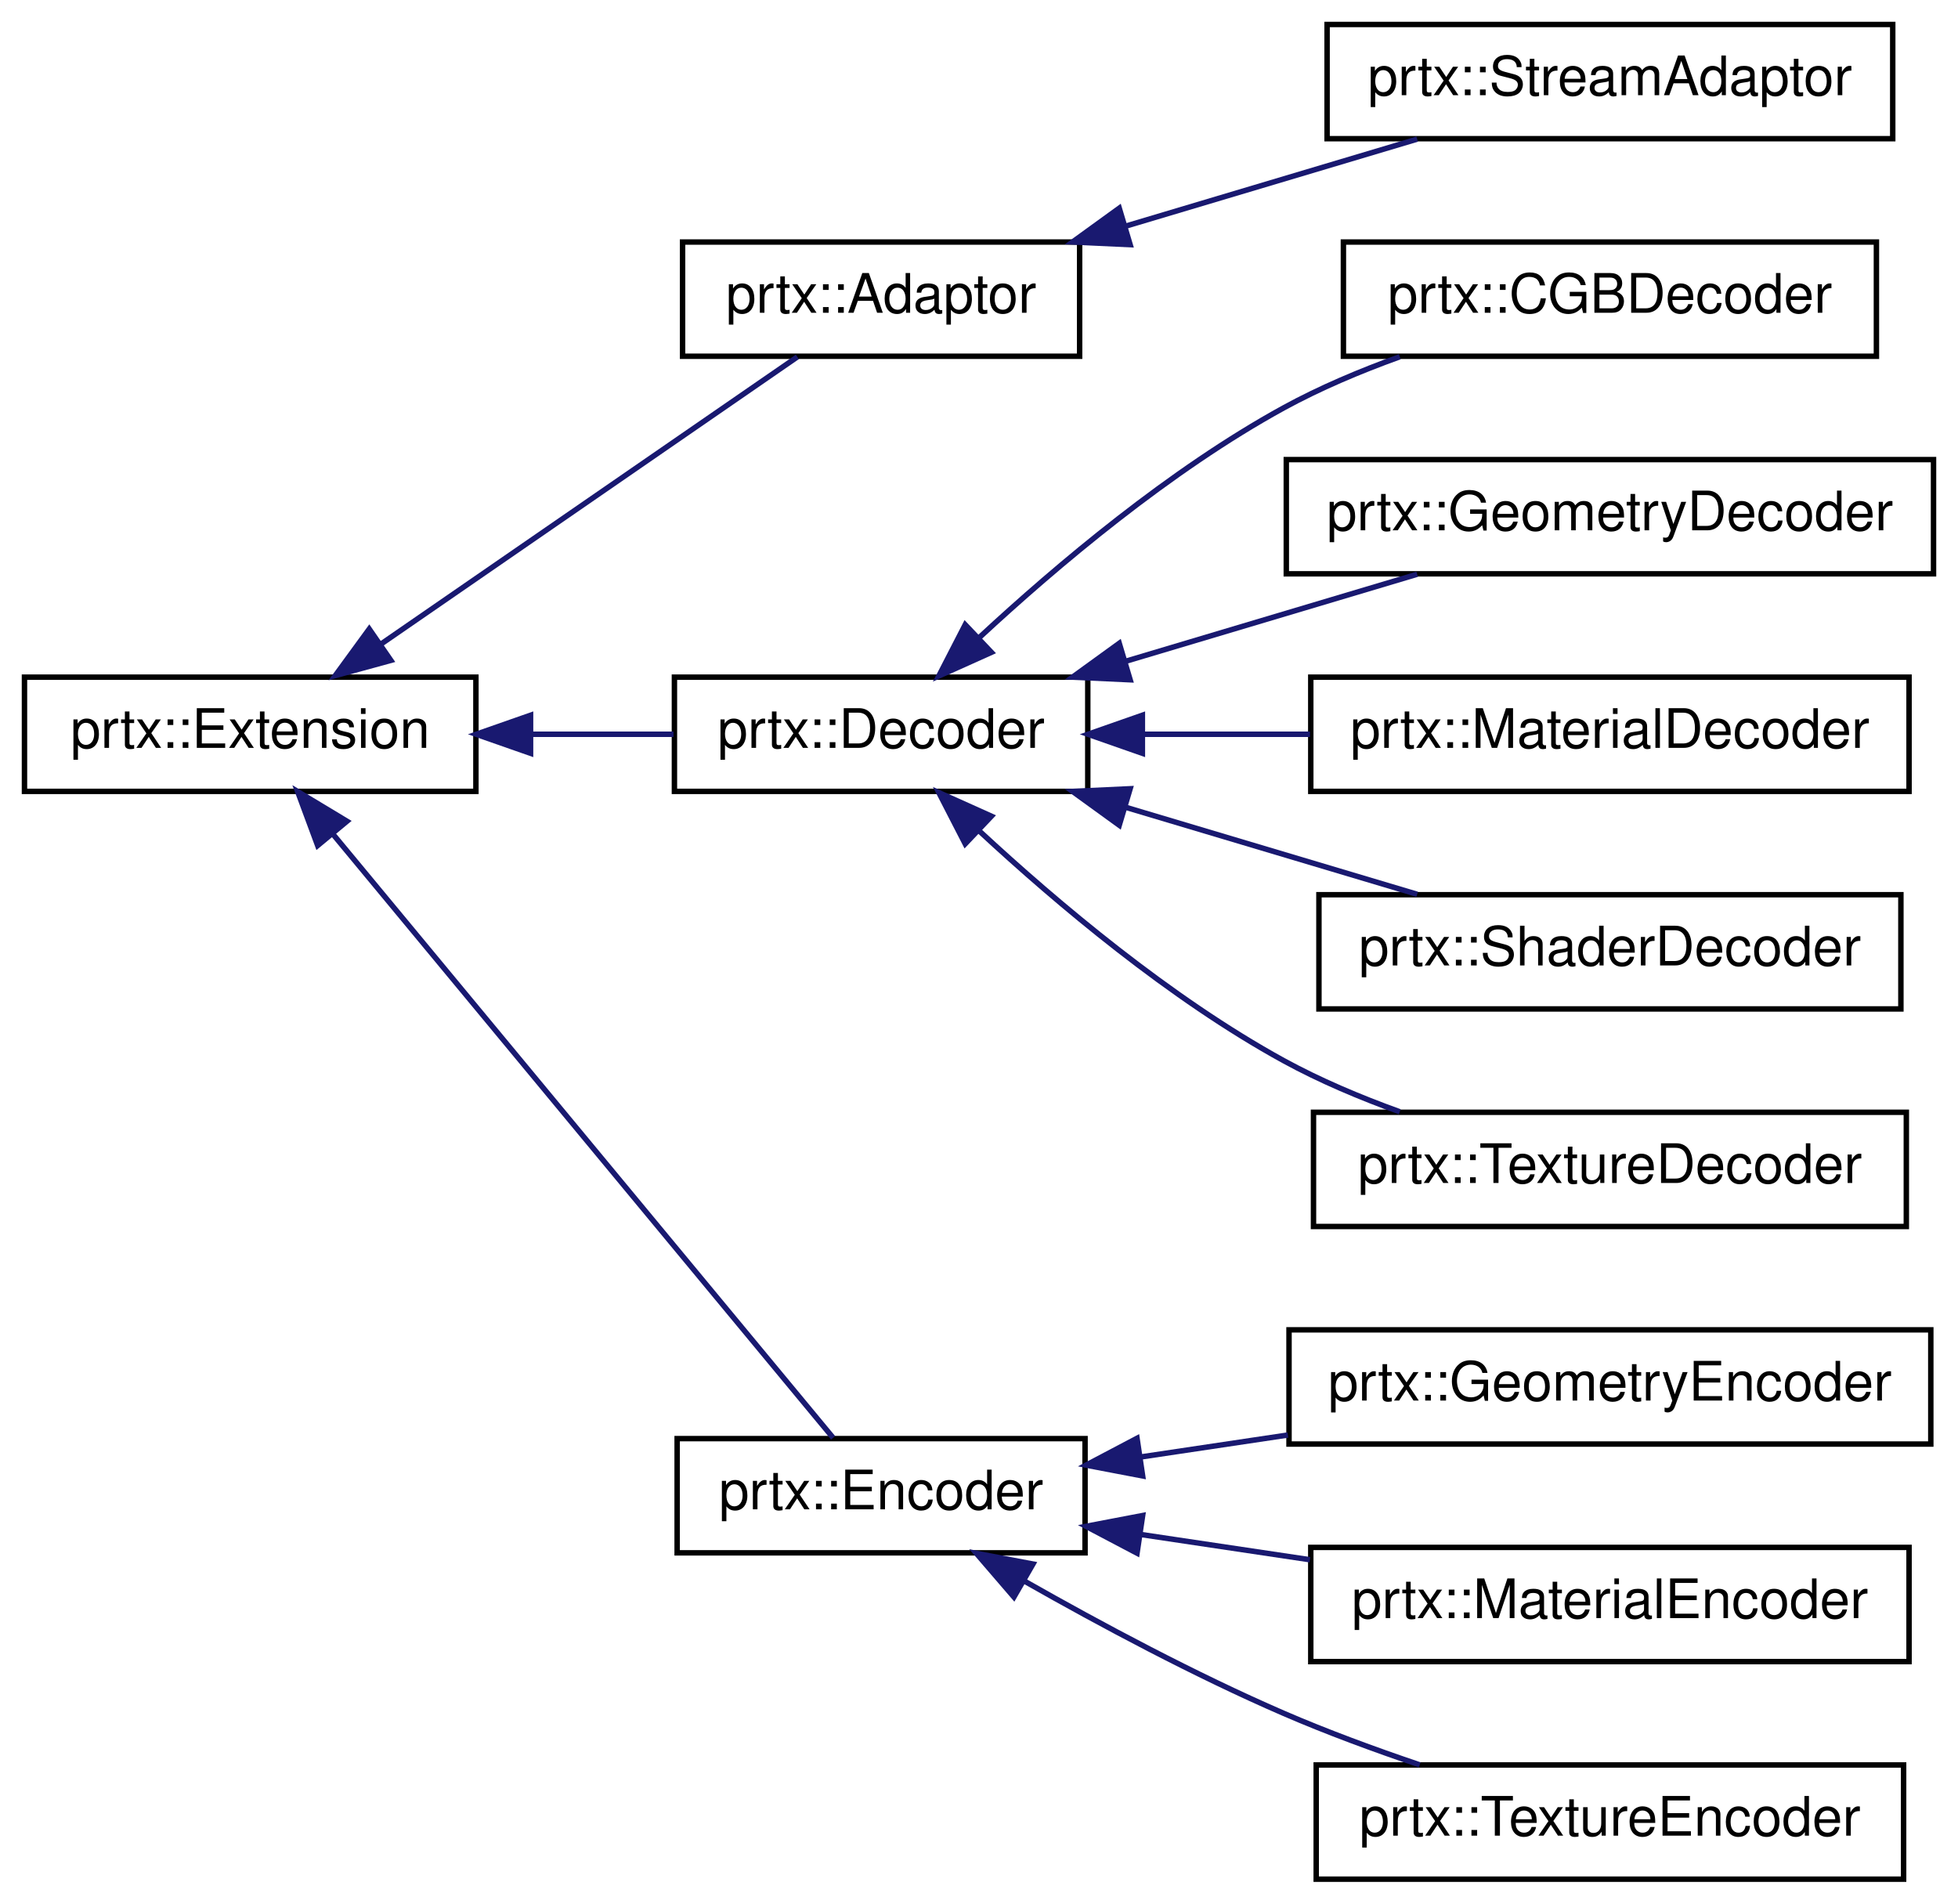
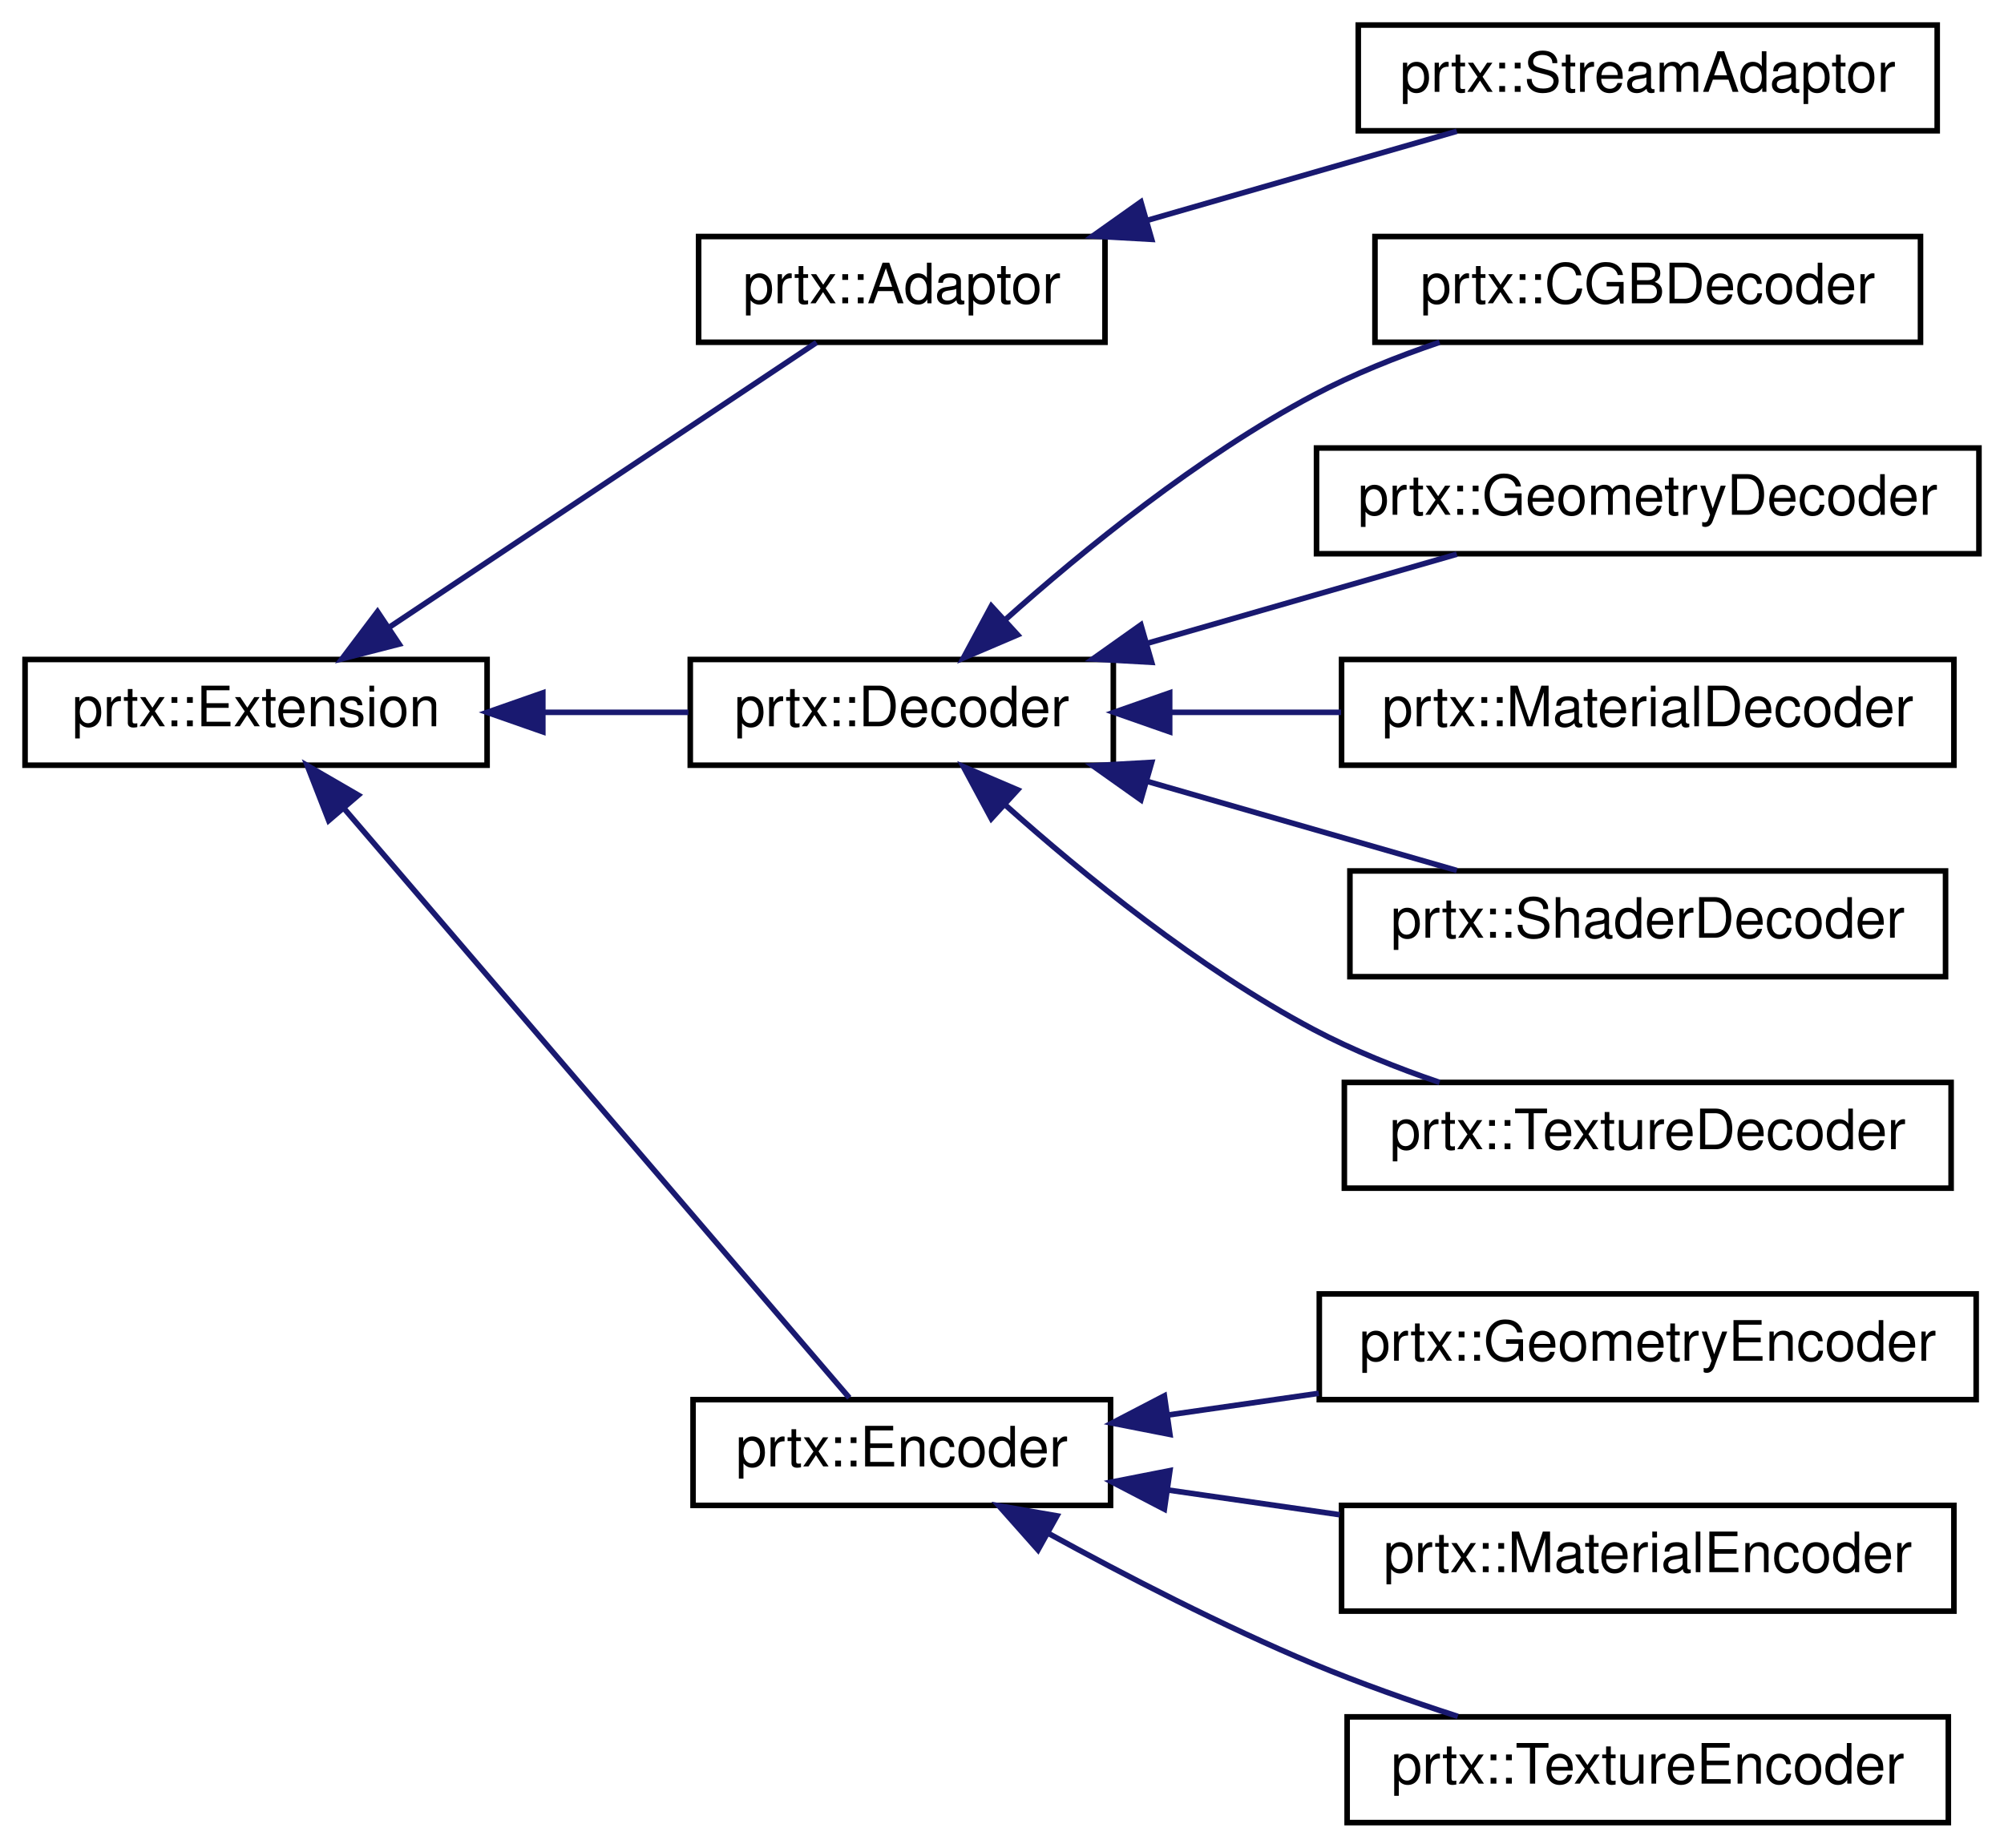
- <svg xmlns="http://www.w3.org/2000/svg" xmlns:xlink="http://www.w3.org/1999/xlink" width="360pt" height="350pt" viewBox="0.00 0.00 360.00 350.00">
-   <g id="graph1" class="graph" transform="scale(1 1) rotate(0) translate(4 346)">
+ <svg xmlns="http://www.w3.org/2000/svg" xmlns:xlink="http://www.w3.org/1999/xlink" width="360pt" height="332pt" viewBox="0.00 0.00 360.00 332.00">
+   <g id="graph0" class="graph" transform="scale(1 1) rotate(0) translate(4 328)">
    <g id="node1" class="node">
-       <a xlink:href="classprtx_1_1_extension.html" target="_top" xlink:title="prtx::Extension">
-         <polygon fill="none" stroke="black" points="0.5,-200.5 0.5,-221.5 83.5,-221.5 83.5,-200.5 0.5,-200.5" />
-         <text text-anchor="middle" x="42" y="-208.5" font-family="Helvetica,sans-Serif" font-size="10.00">prtx::Extension</text>
-       </a>
+       <g id="a_node1">
+         <a xlink:href="classprtx_1_1_extension.html" target="_top" xlink:title="prtx::Extension">
+           <polygon fill="none" stroke="black" points="0.5,-190.5 0.5,-209.5 83.5,-209.5 83.5,-190.5 0.5,-190.5" />
+           <text text-anchor="middle" x="42" y="-197.5" font-family="Helvetica,sans-Serif" font-size="10.00">prtx::Extension</text>
+         </a>
+       </g>
+     </g>
+     <g id="node2" class="node">
+       <g id="a_node2">
+         <a xlink:href="classprtx_1_1_adaptor.html" target="_top" xlink:title="prtx::Adaptor">
+           <polygon fill="none" stroke="black" points="121.5,-266.5 121.5,-285.5 194.5,-285.5 194.5,-266.5 121.5,-266.5" />
+           <text text-anchor="middle" x="158" y="-273.5" font-family="Helvetica,sans-Serif" font-size="10.00">prtx::Adaptor</text>
+         </a>
+       </g>
+     </g>
+     <g id="edge1" class="edge">
+       <path fill="none" stroke="midnightblue" d="M65.889,-215.259C88.813,-230.542 123.382,-253.588 142.679,-266.453" />
+       <polygon fill="midnightblue" stroke="midnightblue" points="67.7,-212.26 57.438,-209.625 63.817,-218.085 67.7,-212.26" />
+     </g>
+     <g id="node4" class="node">
+       <g id="a_node4">
+         <a xlink:href="classprtx_1_1_decoder.html" target="_top" xlink:title="prtx::Decoder">
+           <polygon fill="none" stroke="black" points="120,-190.5 120,-209.5 196,-209.5 196,-190.5 120,-190.5" />
+           <text text-anchor="middle" x="158" y="-197.5" font-family="Helvetica,sans-Serif" font-size="10.00">prtx::Decoder</text>
+         </a>
+       </g>
+     </g>
+     <g id="edge3" class="edge">
+       <path fill="none" stroke="midnightblue" d="M93.642,-200C102.393,-200 111.346,-200 119.662,-200" />
+       <polygon fill="midnightblue" stroke="midnightblue" points="93.513,-196.5 83.513,-200 93.513,-203.5 93.513,-196.5" />
+     </g>
+     <g id="node10" class="node">
+       <g id="a_node10">
+         <a xlink:href="classprtx_1_1_encoder.html" target="_top" xlink:title="prtx::Encoder">
+           <polygon fill="none" stroke="black" points="120.5,-57.5 120.5,-76.5 195.5,-76.5 195.5,-57.5 120.5,-57.5" />
+           <text text-anchor="middle" x="158" y="-64.5" font-family="Helvetica,sans-Serif" font-size="10.00">prtx::Encoder</text>
+         </a>
+       </g>
+     </g>
+     <g id="edge9" class="edge">
+       <path fill="none" stroke="midnightblue" d="M57.934,-182.577C82.191,-154.277 129.37,-99.235 148.568,-76.837" />
+       <polygon fill="midnightblue" stroke="midnightblue" points="55.049,-180.565 51.199,-190.435 60.364,-185.12 55.049,-180.565" />
    </g>
    <g id="node3" class="node">
-       <a xlink:href="classprtx_1_1_adaptor.html" target="_top" xlink:title="prtx::Adaptor">
-         <polygon fill="none" stroke="black" points="121.5,-280.5 121.5,-301.5 194.5,-301.5 194.5,-280.5 121.5,-280.5" />
-         <text text-anchor="middle" x="158" y="-288.5" font-family="Helvetica,sans-Serif" font-size="10.00">prtx::Adaptor</text>
-       </a>
+       <g id="a_node3">
+         <a xlink:href="classprtx_1_1_stream_adaptor.html" target="_top" xlink:title="prtx::StreamAdaptor">
+           <polygon fill="none" stroke="black" points="240,-304.5 240,-323.5 344,-323.5 344,-304.5 240,-304.5" />
+           <text text-anchor="middle" x="292" y="-311.5" font-family="Helvetica,sans-Serif" font-size="10.00">prtx::StreamAdaptor</text>
+         </a>
+       </g>
    </g>
    <g id="edge2" class="edge">
-       <path fill="none" stroke="midnightblue" d="M66.166,-227.666C89.163,-243.526 123.07,-266.911 142.604,-280.382" />
-       <polygon fill="midnightblue" stroke="midnightblue" points="67.864,-224.585 57.644,-221.789 63.889,-230.348 67.864,-224.585" />
+       <path fill="none" stroke="midnightblue" d="M202.041,-288.391C220.118,-293.594 240.819,-299.554 257.701,-304.414" />
+       <polygon fill="midnightblue" stroke="midnightblue" points="202.887,-284.992 192.309,-285.589 200.951,-291.719 202.887,-284.992" />
+     </g>
+     <g id="node5" class="node">
+       <g id="a_node5">
+         <a xlink:href="classprtx_1_1_c_g_b_decoder.html" target="_top" xlink:title="prtx::CGBDecoder">
+           <polygon fill="none" stroke="black" points="243,-266.5 243,-285.5 341,-285.5 341,-266.5 243,-266.5" />
+           <text text-anchor="middle" x="292" y="-273.5" font-family="Helvetica,sans-Serif" font-size="10.00">prtx::CGBDecoder</text>
+         </a>
+       </g>
+     </g>
+     <g id="edge4" class="edge">
+       <path fill="none" stroke="midnightblue" d="M176.52,-216.581C190.585,-229.142 211.334,-246.05 232,-257 239.037,-260.728 246.935,-263.889 254.609,-266.498" />
+       <polygon fill="midnightblue" stroke="midnightblue" points="178.805,-213.928 169.062,-209.766 174.083,-219.096 178.805,-213.928" />
+     </g>
+     <g id="node6" class="node">
+       <g id="a_node6">
+         <a xlink:href="classprtx_1_1_geometry_decoder.html" target="_top" xlink:title="prtx::GeometryDecoder">
+           <polygon fill="none" stroke="black" points="232.5,-228.5 232.5,-247.5 351.5,-247.5 351.5,-228.5 232.5,-228.5" />
+           <text text-anchor="middle" x="292" y="-235.5" font-family="Helvetica,sans-Serif" font-size="10.00">prtx::GeometryDecoder</text>
+         </a>
+       </g>
+     </g>
+     <g id="edge5" class="edge">
+       <path fill="none" stroke="midnightblue" d="M202.041,-212.391C220.118,-217.594 240.819,-223.554 257.701,-228.414" />
+       <polygon fill="midnightblue" stroke="midnightblue" points="202.887,-208.992 192.309,-209.589 200.951,-215.719 202.887,-208.992" />
    </g>
    <g id="node7" class="node">
-       <a xlink:href="classprtx_1_1_decoder.html" target="_top" xlink:title="prtx::Decoder">
-         <polygon fill="none" stroke="black" points="120,-200.5 120,-221.5 196,-221.5 196,-200.5 120,-200.5" />
-         <text text-anchor="middle" x="158" y="-208.5" font-family="Helvetica,sans-Serif" font-size="10.00">prtx::Decoder</text>
-       </a>
+       <g id="a_node7">
+         <a xlink:href="classprtx_1_1_material_decoder.html" target="_top" xlink:title="prtx::MaterialDecoder">
+           <polygon fill="none" stroke="black" points="237,-190.5 237,-209.5 347,-209.5 347,-190.5 237,-190.5" />
+           <text text-anchor="middle" x="292" y="-197.5" font-family="Helvetica,sans-Serif" font-size="10.00">prtx::MaterialDecoder</text>
+         </a>
+       </g>
    </g>
    <g id="edge6" class="edge">
-       <path fill="none" stroke="midnightblue" d="M93.721,-211C102.503,-211 111.478,-211 119.83,-211" />
-       <polygon fill="midnightblue" stroke="midnightblue" points="93.551,-207.5 83.551,-211 93.551,-214.5 93.551,-207.5" />
+       <path fill="none" stroke="midnightblue" d="M206.221,-200C216.169,-200 226.738,-200 236.916,-200" />
+       <polygon fill="midnightblue" stroke="midnightblue" points="206.121,-196.5 196.121,-200 206.121,-203.5 206.121,-196.5" />
    </g>
-     <g id="node19" class="node">
-       <a xlink:href="classprtx_1_1_encoder.html" target="_top" xlink:title="prtx::Encoder">
-         <polygon fill="none" stroke="black" points="120.5,-60.5 120.5,-81.5 195.5,-81.5 195.5,-60.5 120.5,-60.5" />
-         <text text-anchor="middle" x="158" y="-68.5" font-family="Helvetica,sans-Serif" font-size="10.00">prtx::Encoder</text>
-       </a>
+     <g id="node8" class="node">
+       <g id="a_node8">
+         <a xlink:href="classprtx_1_1_shader_decoder.html" target="_top" xlink:title="prtx::ShaderDecoder">
+           <polygon fill="none" stroke="black" points="238.5,-152.5 238.5,-171.5 345.5,-171.5 345.5,-152.5 238.5,-152.5" />
+           <text text-anchor="middle" x="292" y="-159.5" font-family="Helvetica,sans-Serif" font-size="10.00">prtx::ShaderDecoder</text>
+         </a>
+       </g>
    </g>
-     <g id="edge18" class="edge">
-       <path fill="none" stroke="midnightblue" d="M57.284,-192.554C81.891,-162.855 129.518,-105.375 149.18,-81.645" />
-       <polygon fill="midnightblue" stroke="midnightblue" points="54.404,-190.544 50.719,-200.477 59.794,-195.01 54.404,-190.544" />
-     </g>
-     <g id="node5" class="node">
-       <a xlink:href="classprtx_1_1_stream_adaptor.html" target="_top" xlink:title="prtx::StreamAdaptor">
-         <polygon fill="none" stroke="black" points="240,-320.5 240,-341.5 344,-341.5 344,-320.5 240,-320.5" />
-         <text text-anchor="middle" x="292" y="-328.5" font-family="Helvetica,sans-Serif" font-size="10.00">prtx::StreamAdaptor</text>
-       </a>
-     </g>
-     <g id="edge4" class="edge">
-       <path fill="none" stroke="midnightblue" d="M203.163,-304.481C220.575,-309.679 240.197,-315.537 256.563,-320.422" />
-       <polygon fill="midnightblue" stroke="midnightblue" points="203.79,-301.016 193.207,-301.51 201.788,-307.724 203.79,-301.016" />
+     <g id="edge7" class="edge">
+       <path fill="none" stroke="midnightblue" d="M202.041,-187.609C220.118,-182.406 240.819,-176.446 257.701,-171.586" />
+       <polygon fill="midnightblue" stroke="midnightblue" points="200.951,-184.281 192.309,-190.411 202.887,-191.008 200.951,-184.281" />
    </g>
    <g id="node9" class="node">
-       <a xlink:href="classprtx_1_1_c_g_b_decoder.html" target="_top" xlink:title="prtx::CGBDecoder">
-         <polygon fill="none" stroke="black" points="243,-280.5 243,-301.5 341,-301.5 341,-280.5 243,-280.5" />
-         <text text-anchor="middle" x="292" y="-288.5" font-family="Helvetica,sans-Serif" font-size="10.00">prtx::CGBDecoder</text>
-       </a>
+       <g id="a_node9">
+         <a xlink:href="classprtx_1_1_texture_decoder.html" target="_top" xlink:title="prtx::TextureDecoder">
+           <polygon fill="none" stroke="black" points="237.5,-114.5 237.5,-133.5 346.5,-133.5 346.5,-114.5 237.5,-114.5" />
+           <text text-anchor="middle" x="292" y="-121.5" font-family="Helvetica,sans-Serif" font-size="10.00">prtx::TextureDecoder</text>
+         </a>
+       </g>
    </g>
    <g id="edge8" class="edge">
-       <path fill="none" stroke="midnightblue" d="M176.171,-228.889C190.376,-242.05 211.148,-259.567 232,-271 238.643,-274.642 246.064,-277.774 253.361,-280.406" />
-       <polygon fill="midnightblue" stroke="midnightblue" points="178.28,-226.066 168.616,-221.723 173.463,-231.144 178.28,-226.066" />
+       <path fill="none" stroke="midnightblue" d="M176.52,-183.419C190.585,-170.858 211.334,-153.95 232,-143 239.037,-139.272 246.935,-136.111 254.609,-133.502" />
+       <polygon fill="midnightblue" stroke="midnightblue" points="174.083,-180.904 169.062,-190.234 178.805,-186.072 174.083,-180.904" />
    </g>
    <g id="node11" class="node">
-       <a xlink:href="classprtx_1_1_geometry_decoder.html" target="_top" xlink:title="prtx::GeometryDecoder">
-         <polygon fill="none" stroke="black" points="232.5,-240.5 232.5,-261.5 351.5,-261.5 351.5,-240.5 232.5,-240.5" />
-         <text text-anchor="middle" x="292" y="-248.5" font-family="Helvetica,sans-Serif" font-size="10.00">prtx::GeometryDecoder</text>
-       </a>
+       <g id="a_node11">
+         <a xlink:href="classprtx_1_1_geometry_encoder.html" target="_top" xlink:title="prtx::GeometryEncoder">
+           <polygon fill="none" stroke="black" points="233,-76.5 233,-95.5 351,-95.5 351,-76.5 233,-76.5" />
+           <text text-anchor="middle" x="292" y="-83.5" font-family="Helvetica,sans-Serif" font-size="10.00">prtx::GeometryEncoder</text>
+         </a>
+       </g>
    </g>
    <g id="edge10" class="edge">
-       <path fill="none" stroke="midnightblue" d="M203.163,-224.481C220.575,-229.679 240.197,-235.537 256.563,-240.422" />
-       <polygon fill="midnightblue" stroke="midnightblue" points="203.79,-221.016 193.207,-221.51 201.788,-227.724 203.79,-221.016" />
+       <path fill="none" stroke="midnightblue" d="M205.8,-73.736C214.574,-74.999 223.844,-76.334 232.912,-77.639" />
+       <polygon fill="midnightblue" stroke="midnightblue" points="206.166,-70.253 195.769,-72.293 205.169,-77.182 206.166,-70.253" />
+     </g>
+     <g id="node12" class="node">
+       <g id="a_node12">
+         <a xlink:href="classprtx_1_1_material_encoder.html" target="_top" xlink:title="prtx::MaterialEncoder">
+           <polygon fill="none" stroke="black" points="237,-38.5 237,-57.5 347,-57.5 347,-38.5 237,-38.5" />
+           <text text-anchor="middle" x="292" y="-45.5" font-family="Helvetica,sans-Serif" font-size="10.00">prtx::MaterialEncoder</text>
+         </a>
+       </g>
+     </g>
+     <g id="edge11" class="edge">
+       <path fill="none" stroke="midnightblue" d="M205.88,-60.252C215.843,-58.818 226.443,-57.292 236.659,-55.822" />
+       <polygon fill="midnightblue" stroke="midnightblue" points="205.169,-56.818 195.769,-61.707 206.166,-63.747 205.169,-56.818" />
    </g>
    <g id="node13" class="node">
-       <a xlink:href="classprtx_1_1_material_decoder.html" target="_top" xlink:title="prtx::MaterialDecoder">
-         <polygon fill="none" stroke="black" points="237,-200.5 237,-221.5 347,-221.5 347,-200.5 237,-200.5" />
-         <text text-anchor="middle" x="292" y="-208.5" font-family="Helvetica,sans-Serif" font-size="10.00">prtx::MaterialDecoder</text>
-       </a>
+       <g id="a_node13">
+         <a xlink:href="classprtx_1_1_texture_encoder.html" target="_top" xlink:title="prtx::TextureEncoder">
+           <polygon fill="none" stroke="black" points="238,-0.5 238,-19.5 346,-19.5 346,-0.5 238,-0.5" />
+           <text text-anchor="middle" x="292" y="-7.5" font-family="Helvetica,sans-Serif" font-size="10.00">prtx::TextureEncoder</text>
+         </a>
+       </g>
    </g>
    <g id="edge12" class="edge">
-       <path fill="none" stroke="midnightblue" d="M206.156,-211C216.113,-211 226.673,-211 236.857,-211" />
-       <polygon fill="midnightblue" stroke="midnightblue" points="206.041,-207.5 196.041,-211 206.041,-214.5 206.041,-207.5" />
-     </g>
-     <g id="node15" class="node">
-       <a xlink:href="classprtx_1_1_shader_decoder.html" target="_top" xlink:title="prtx::ShaderDecoder">
-         <polygon fill="none" stroke="black" points="238.5,-160.5 238.5,-181.5 345.5,-181.5 345.5,-160.5 238.5,-160.5" />
-         <text text-anchor="middle" x="292" y="-168.5" font-family="Helvetica,sans-Serif" font-size="10.00">prtx::ShaderDecoder</text>
-       </a>
-     </g>
-     <g id="edge14" class="edge">
-       <path fill="none" stroke="midnightblue" d="M203.163,-197.519C220.575,-192.321 240.197,-186.463 256.563,-181.578" />
-       <polygon fill="midnightblue" stroke="midnightblue" points="201.788,-194.276 193.207,-200.49 203.79,-200.984 201.788,-194.276" />
-     </g>
-     <g id="node17" class="node">
-       <a xlink:href="classprtx_1_1_texture_decoder.html" target="_top" xlink:title="prtx::TextureDecoder">
-         <polygon fill="none" stroke="black" points="237.5,-120.5 237.5,-141.5 346.5,-141.5 346.5,-120.5 237.5,-120.5" />
-         <text text-anchor="middle" x="292" y="-128.5" font-family="Helvetica,sans-Serif" font-size="10.00">prtx::TextureDecoder</text>
-       </a>
-     </g>
-     <g id="edge16" class="edge">
-       <path fill="none" stroke="midnightblue" d="M176.171,-193.111C190.376,-179.95 211.148,-162.433 232,-151 238.643,-147.358 246.064,-144.226 253.361,-141.594" />
-       <polygon fill="midnightblue" stroke="midnightblue" points="173.463,-190.856 168.616,-200.277 178.28,-195.934 173.463,-190.856" />
-     </g>
-     <g id="node21" class="node">
-       <a xlink:href="classprtx_1_1_geometry_encoder.html" target="_top" xlink:title="prtx::GeometryEncoder">
-         <polygon fill="none" stroke="black" points="233,-80.5 233,-101.5 351,-101.5 351,-80.5 233,-80.5" />
-         <text text-anchor="middle" x="292" y="-88.5" font-family="Helvetica,sans-Serif" font-size="10.00">prtx::GeometryEncoder</text>
-       </a>
-     </g>
-     <g id="edge20" class="edge">
-       <path fill="none" stroke="midnightblue" d="M205.717,-78.122C214.488,-79.431 223.74,-80.812 232.8,-82.164" />
-       <polygon fill="midnightblue" stroke="midnightblue" points="206.09,-74.639 195.683,-76.624 205.057,-81.562 206.09,-74.639" />
-     </g>
-     <g id="node23" class="node">
-       <a xlink:href="classprtx_1_1_material_encoder.html" target="_top" xlink:title="prtx::MaterialEncoder">
-         <polygon fill="none" stroke="black" points="237,-40.5 237,-61.5 347,-61.5 347,-40.5 237,-40.5" />
-         <text text-anchor="middle" x="292" y="-48.5" font-family="Helvetica,sans-Serif" font-size="10.00">prtx::MaterialEncoder</text>
-       </a>
-     </g>
-     <g id="edge22" class="edge">
-       <path fill="none" stroke="midnightblue" d="M205.873,-63.855C215.908,-62.357 226.569,-60.766 236.845,-59.232" />
-       <polygon fill="midnightblue" stroke="midnightblue" points="205.057,-60.438 195.683,-65.376 206.09,-67.361 205.057,-60.438" />
-     </g>
-     <g id="node25" class="node">
-       <a xlink:href="classprtx_1_1_texture_encoder.html" target="_top" xlink:title="prtx::TextureEncoder">
-         <polygon fill="none" stroke="black" points="238,-0.5 238,-21.5 346,-21.5 346,-0.5 238,-0.5" />
-         <text text-anchor="middle" x="292" y="-8.5" font-family="Helvetica,sans-Serif" font-size="10.00">prtx::TextureEncoder</text>
-       </a>
-     </g>
-     <g id="edge24" class="edge">
-       <path fill="none" stroke="midnightblue" d="M184.482,-55.231C198.348,-47.352 215.776,-38.026 232,-31 239.96,-27.553 248.721,-24.329 257.031,-21.518" />
-       <polygon fill="midnightblue" stroke="midnightblue" points="182.422,-52.379 175.511,-60.409 185.922,-58.442 182.422,-52.379" />
+       <path fill="none" stroke="midnightblue" d="M184.339,-52.465C198.157,-44.885 215.718,-35.802 232,-29 240.241,-25.557 249.341,-22.349 257.875,-19.586" />
+       <polygon fill="midnightblue" stroke="midnightblue" points="182.466,-49.502 175.433,-57.426 185.872,-55.617 182.466,-49.502" />
    </g>
  </g>
</svg>
